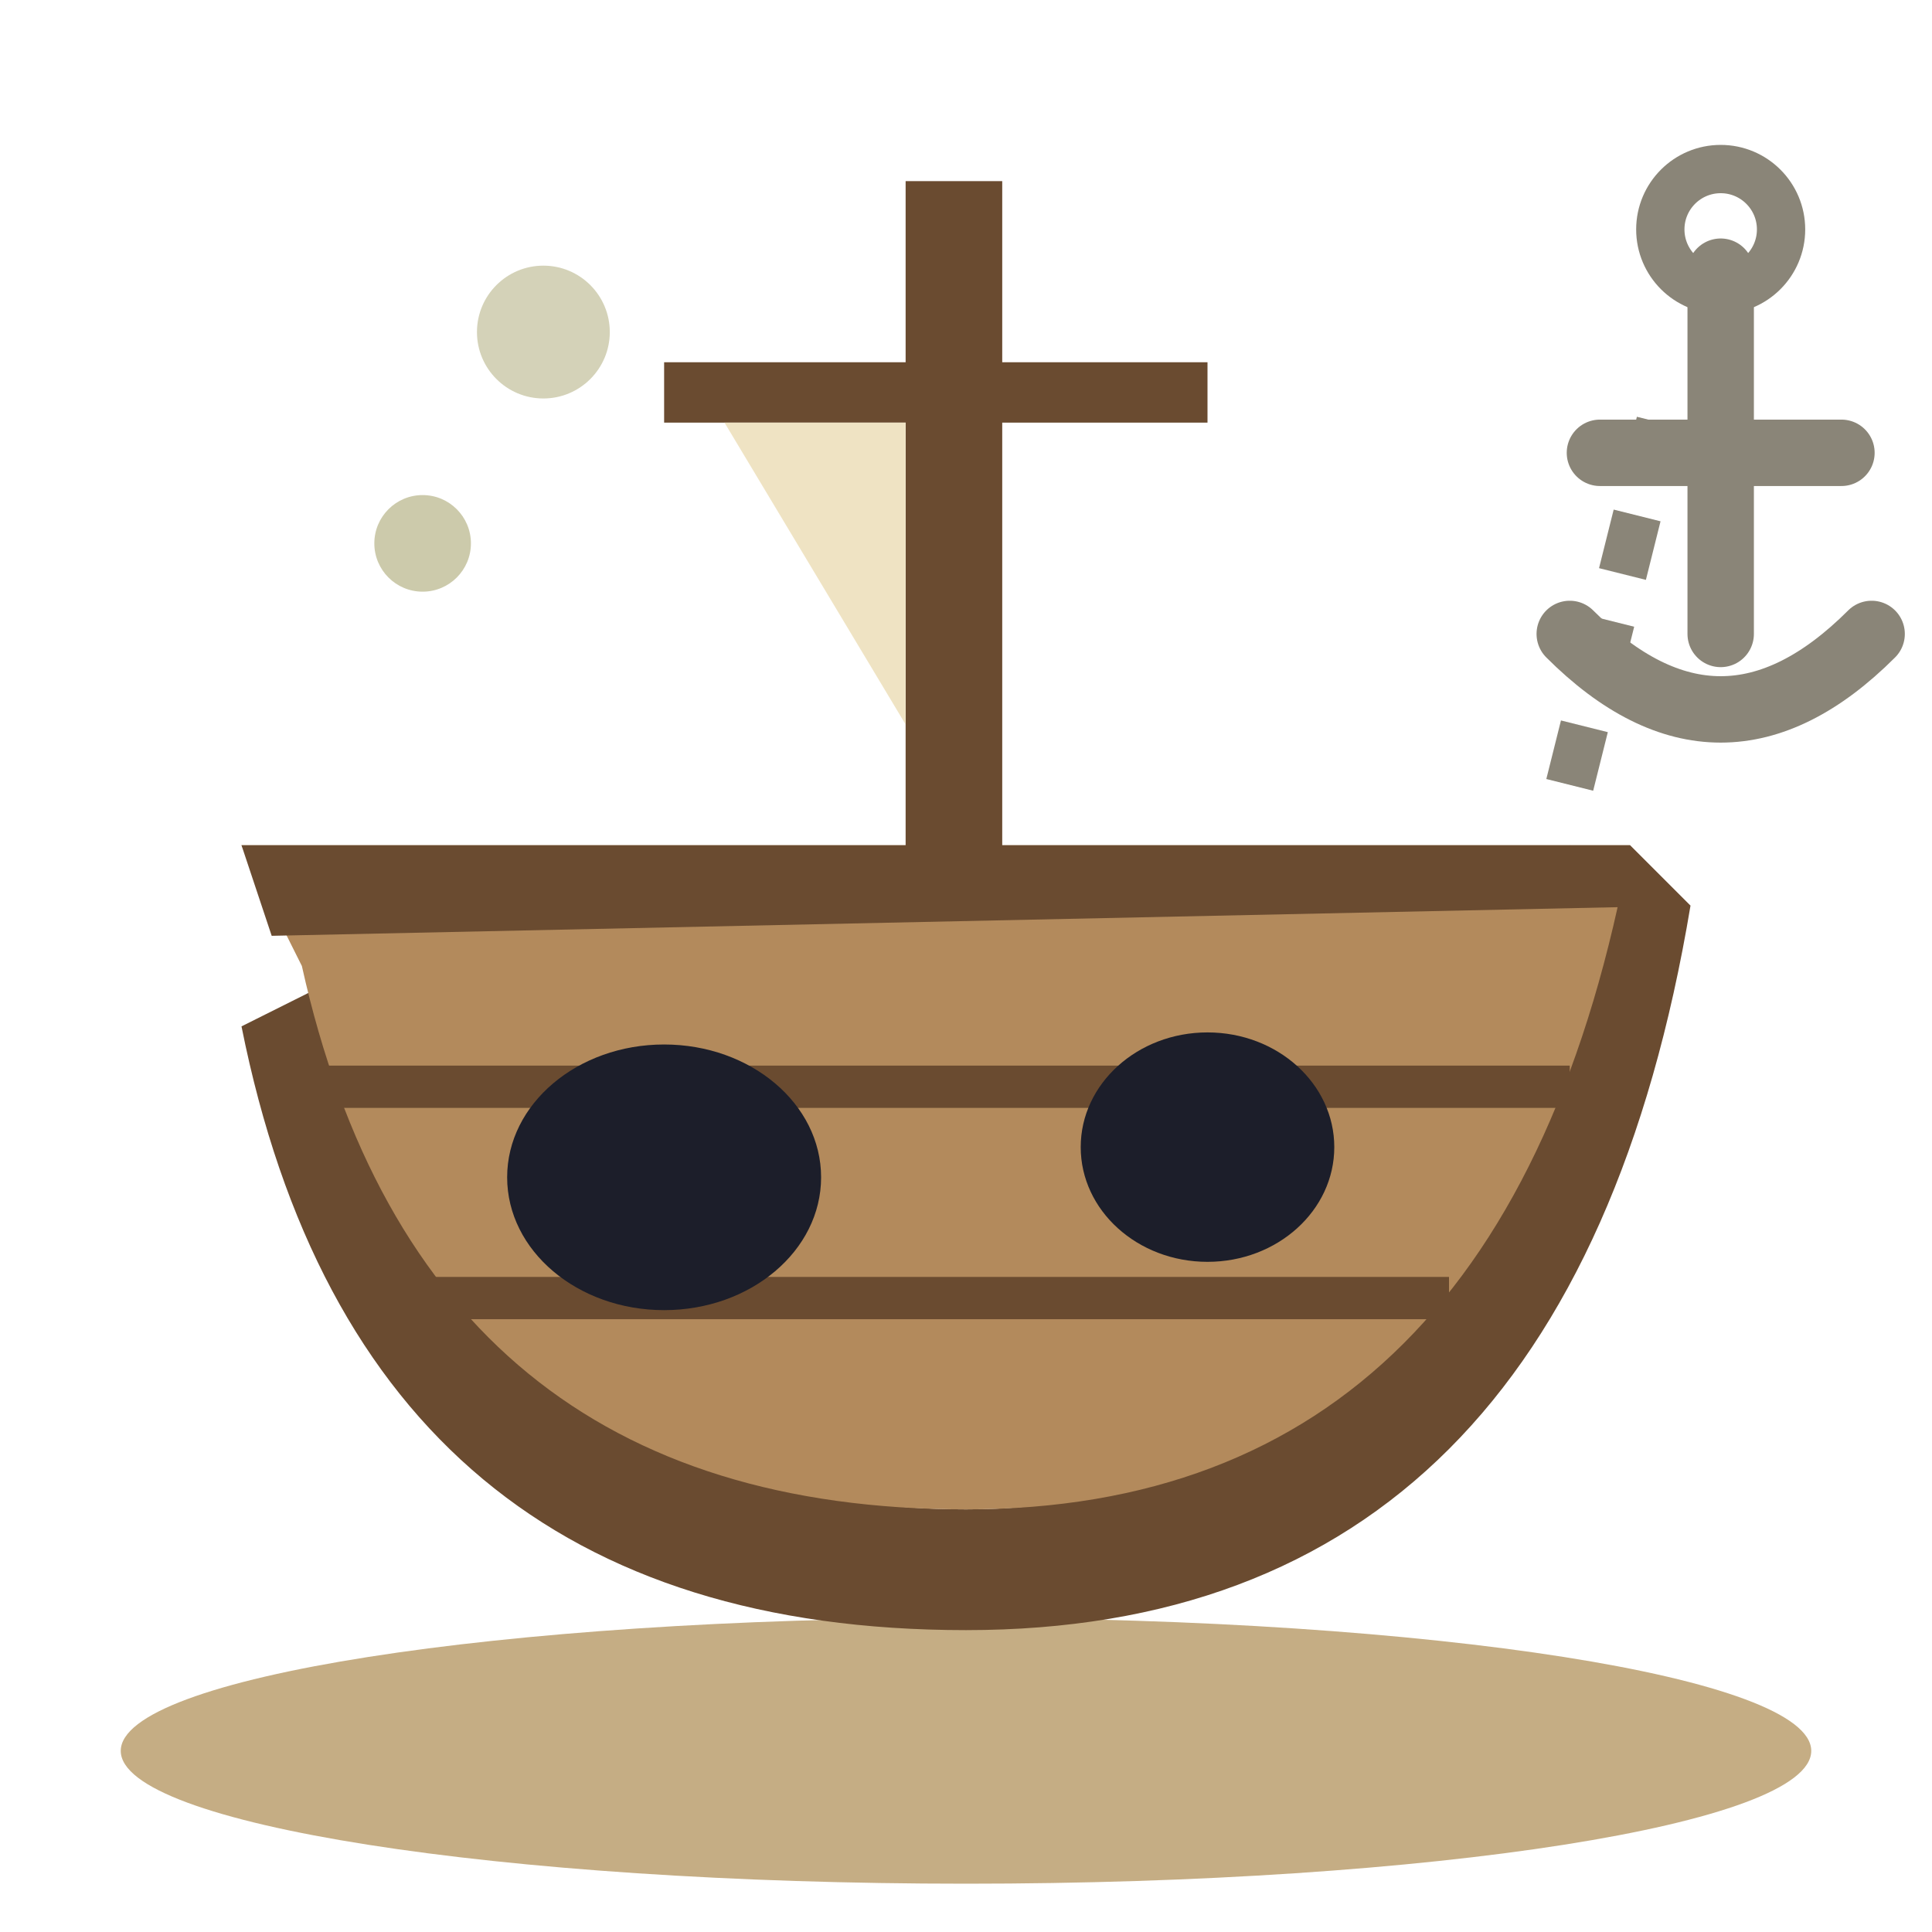
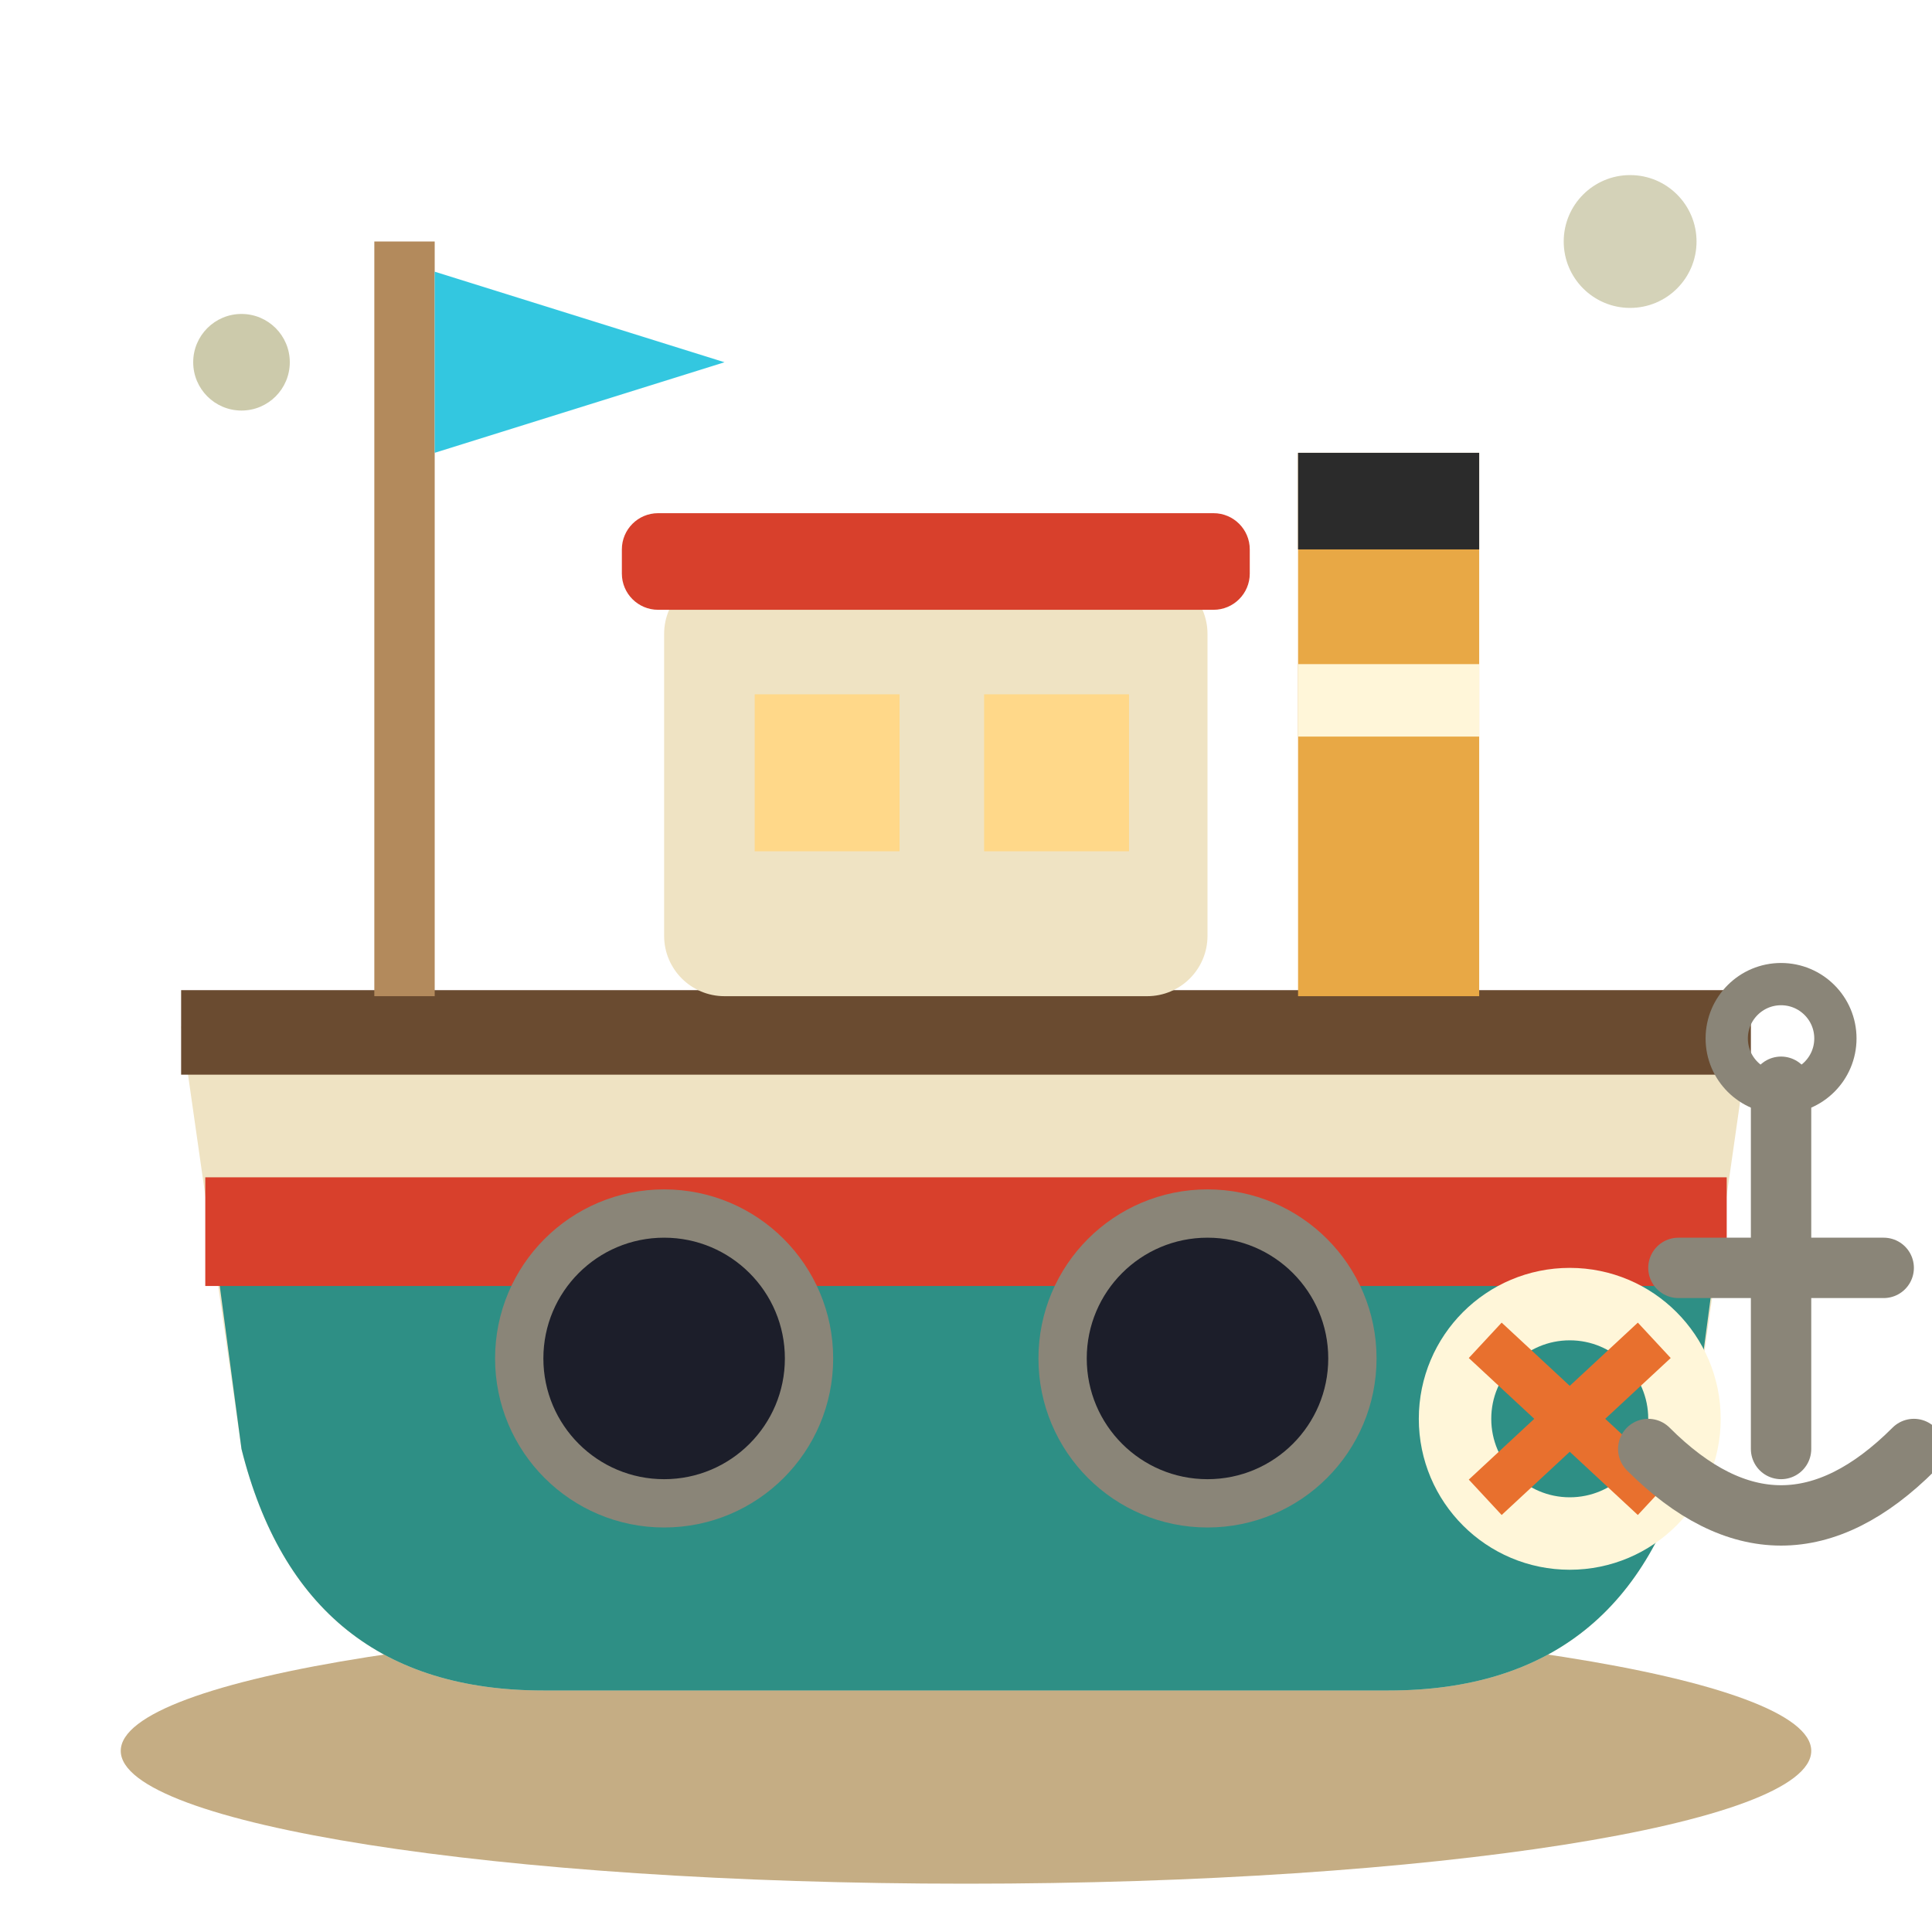
<svg xmlns="http://www.w3.org/2000/svg" viewBox="0 0 32 32">
  <ellipse cx="16" cy="29" rx="14" ry="2.2" fill="#c5ad84" />
-   <path d="M4 17 Q6 27 16 27 Q26 27 28 15 L26 14 Q24 25 16 25 Q8 25 6 16 Z" fill="#6a4b30" />
-   <path d="M5 16 Q7 25 16 25 Q25 25 27 14 L4 14 Z" fill="#b38a5c" />
-   <path d="M4 14 L27 14 L28 15 L4.5 15.5 Z" fill="#6a4b30" />
-   <path d="M5 18 L26 18 M6.5 21.5 L24 21.5" stroke="#6a4b30" stroke-width=".7" />
-   <ellipse cx="11" cy="19.5" rx="2.6" ry="2.2" fill="#1c1e2a" />
-   <ellipse cx="20" cy="19" rx="2.1" ry="1.9" fill="#1c1e2a" />
-   <rect x="15" y="3" width="1.6" height="11.5" fill="#6a4b30" />
-   <rect x="11" y="6" width="9" height="1" fill="#6a4b30" />
-   <path d="M12 7 L15 7 L15 12 Z" fill="#efe3c3" />
-   <path d="M26 13 L27.5 7" stroke="#8a8578" stroke-width=".8" stroke-dasharray="1 .8" />
-   <path d="M28.5 4.5 v6 M26.5 7.5 h4 M26 10.5 q2.5 2.5 5 0" stroke="#8a8578" stroke-width="1.1" fill="none" stroke-linecap="round" />
-   <circle cx="28.5" cy="3.8" r="1" fill="none" stroke="#8a8578" stroke-width=".8" />
-   <circle cx="7" cy="9" r=".8" fill="#b7b488" opacity=".7" />
-   <circle cx="9" cy="5.5" r="1.1" fill="#b7b488" opacity=".6" />
+   <path d="M3 17 L29 17 L28 24 Q27 28 23 28 L9 28 Q5 28 4 24 Z" fill="#efe3c3" />
+   <path d="M3.6 21 L28.4 21 L28 24 Q27 28 23 28 L9 28 Q5 28 4 24 Z" fill="#2e8f85" />
+   <rect x="3.4" y="19.5" width="25.2" height="1.8" fill="#d8402c" />
+   <rect x="3" y="16.4" width="26" height="1.4" fill="#6a4b30" />
+   <circle cx="11" cy="22.5" r="2.4" fill="#1c1e2a" stroke="#8a8578" stroke-width=".8" />
+   <circle cx="20" cy="22.5" r="2.4" fill="#1c1e2a" stroke="#8a8578" stroke-width=".8" />
+   <rect x="11" y="9.5" width="9" height="7" rx="1" fill="#efe3c3" />
+   <rect x="10.3" y="8.5" width="10.4" height="1.6" rx=".6" fill="#d8402c" />
+   <rect x="12.5" y="11.5" width="2.4" height="2.6" fill="#ffd889" />
+   <rect x="16.3" y="11.5" width="2.4" height="2.6" fill="#ffd889" />
+   <rect x="21.5" y="7.5" width="3" height="9" fill="#e8a845" />
+   <rect x="21.5" y="7.5" width="3" height="1.6" fill="#2b2b2b" />
+   <rect x="21.5" y="11" width="3" height="1.2" fill="#fff6d9" />
+   <rect x="6.2" y="4" width="1" height="12.5" fill="#b38a5c" />
+   <path d="M7.2 4.5 L12 6 L7.2 7.5 Z" fill="#33c7e0" />
+   <circle cx="26" cy="23.5" r="1.9" fill="none" stroke="#fff6d9" stroke-width="1.2" />
+   <path d="M24.6 22.2 l2.8 2.6 M27.4 22.2 l-2.8 2.6" stroke="#e8702e" stroke-width=".8" />
+   <path d="M29.5 18 v6 M27.8 21 h3.4 M27.3 24 q2.2 2.2 4.4 0" stroke="#8a8578" stroke-width="1" fill="none" stroke-linecap="round" />
+   <circle cx="29.5" cy="17.2" r=".9" fill="none" stroke="#8a8578" stroke-width=".7" />
+   <circle cx="4" cy="6" r=".8" fill="#b7b488" opacity=".7" />
+   <circle cx="27" cy="4" r="1.1" fill="#b7b488" opacity=".6" />
</svg>
